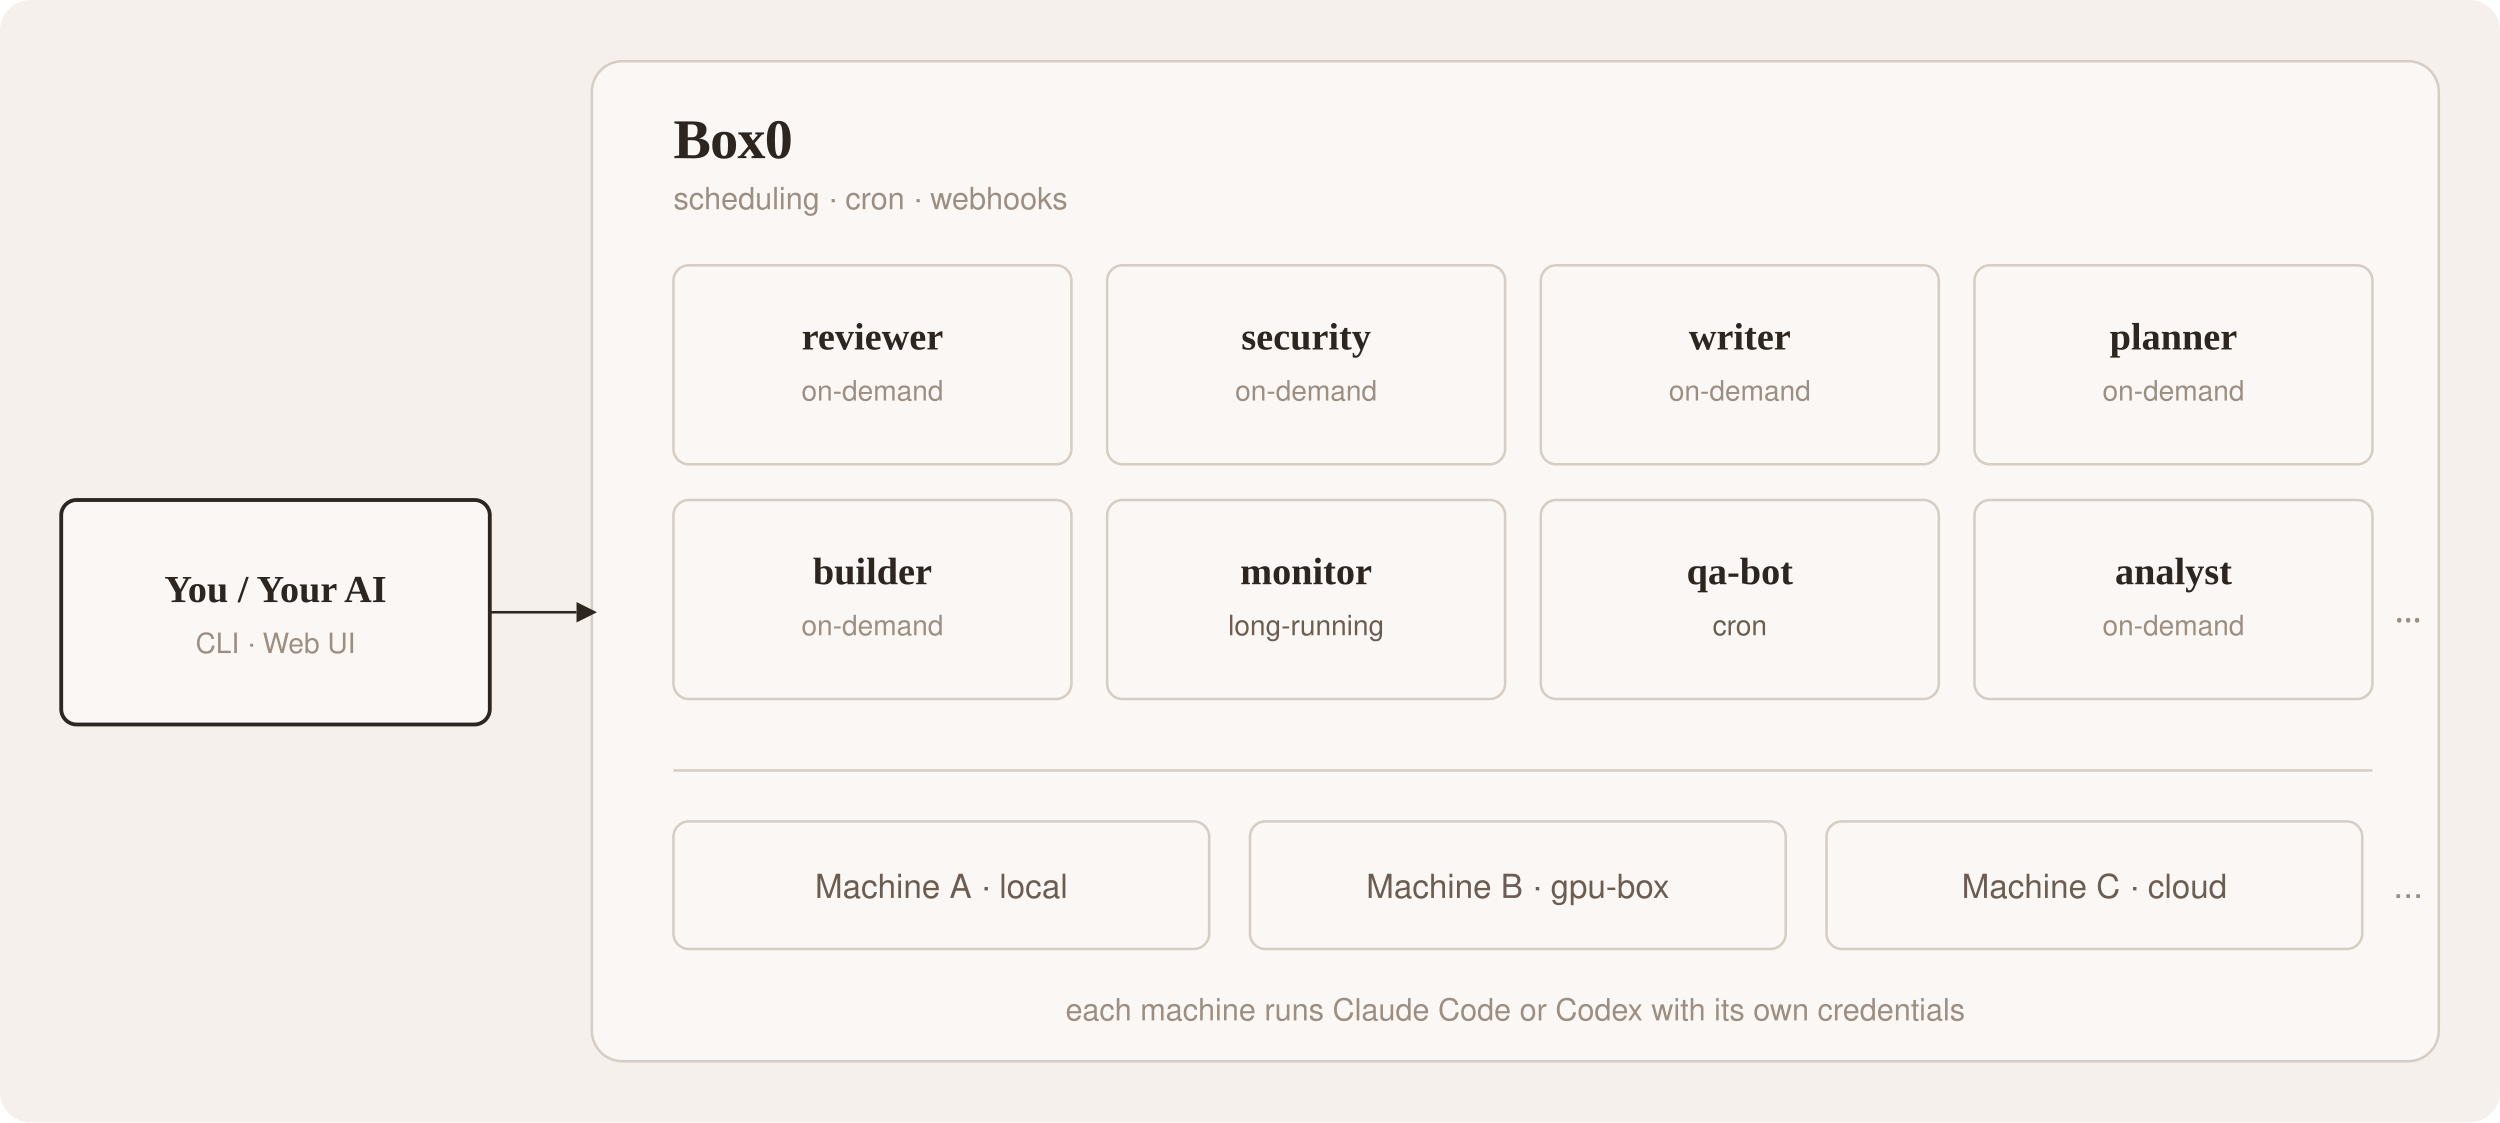
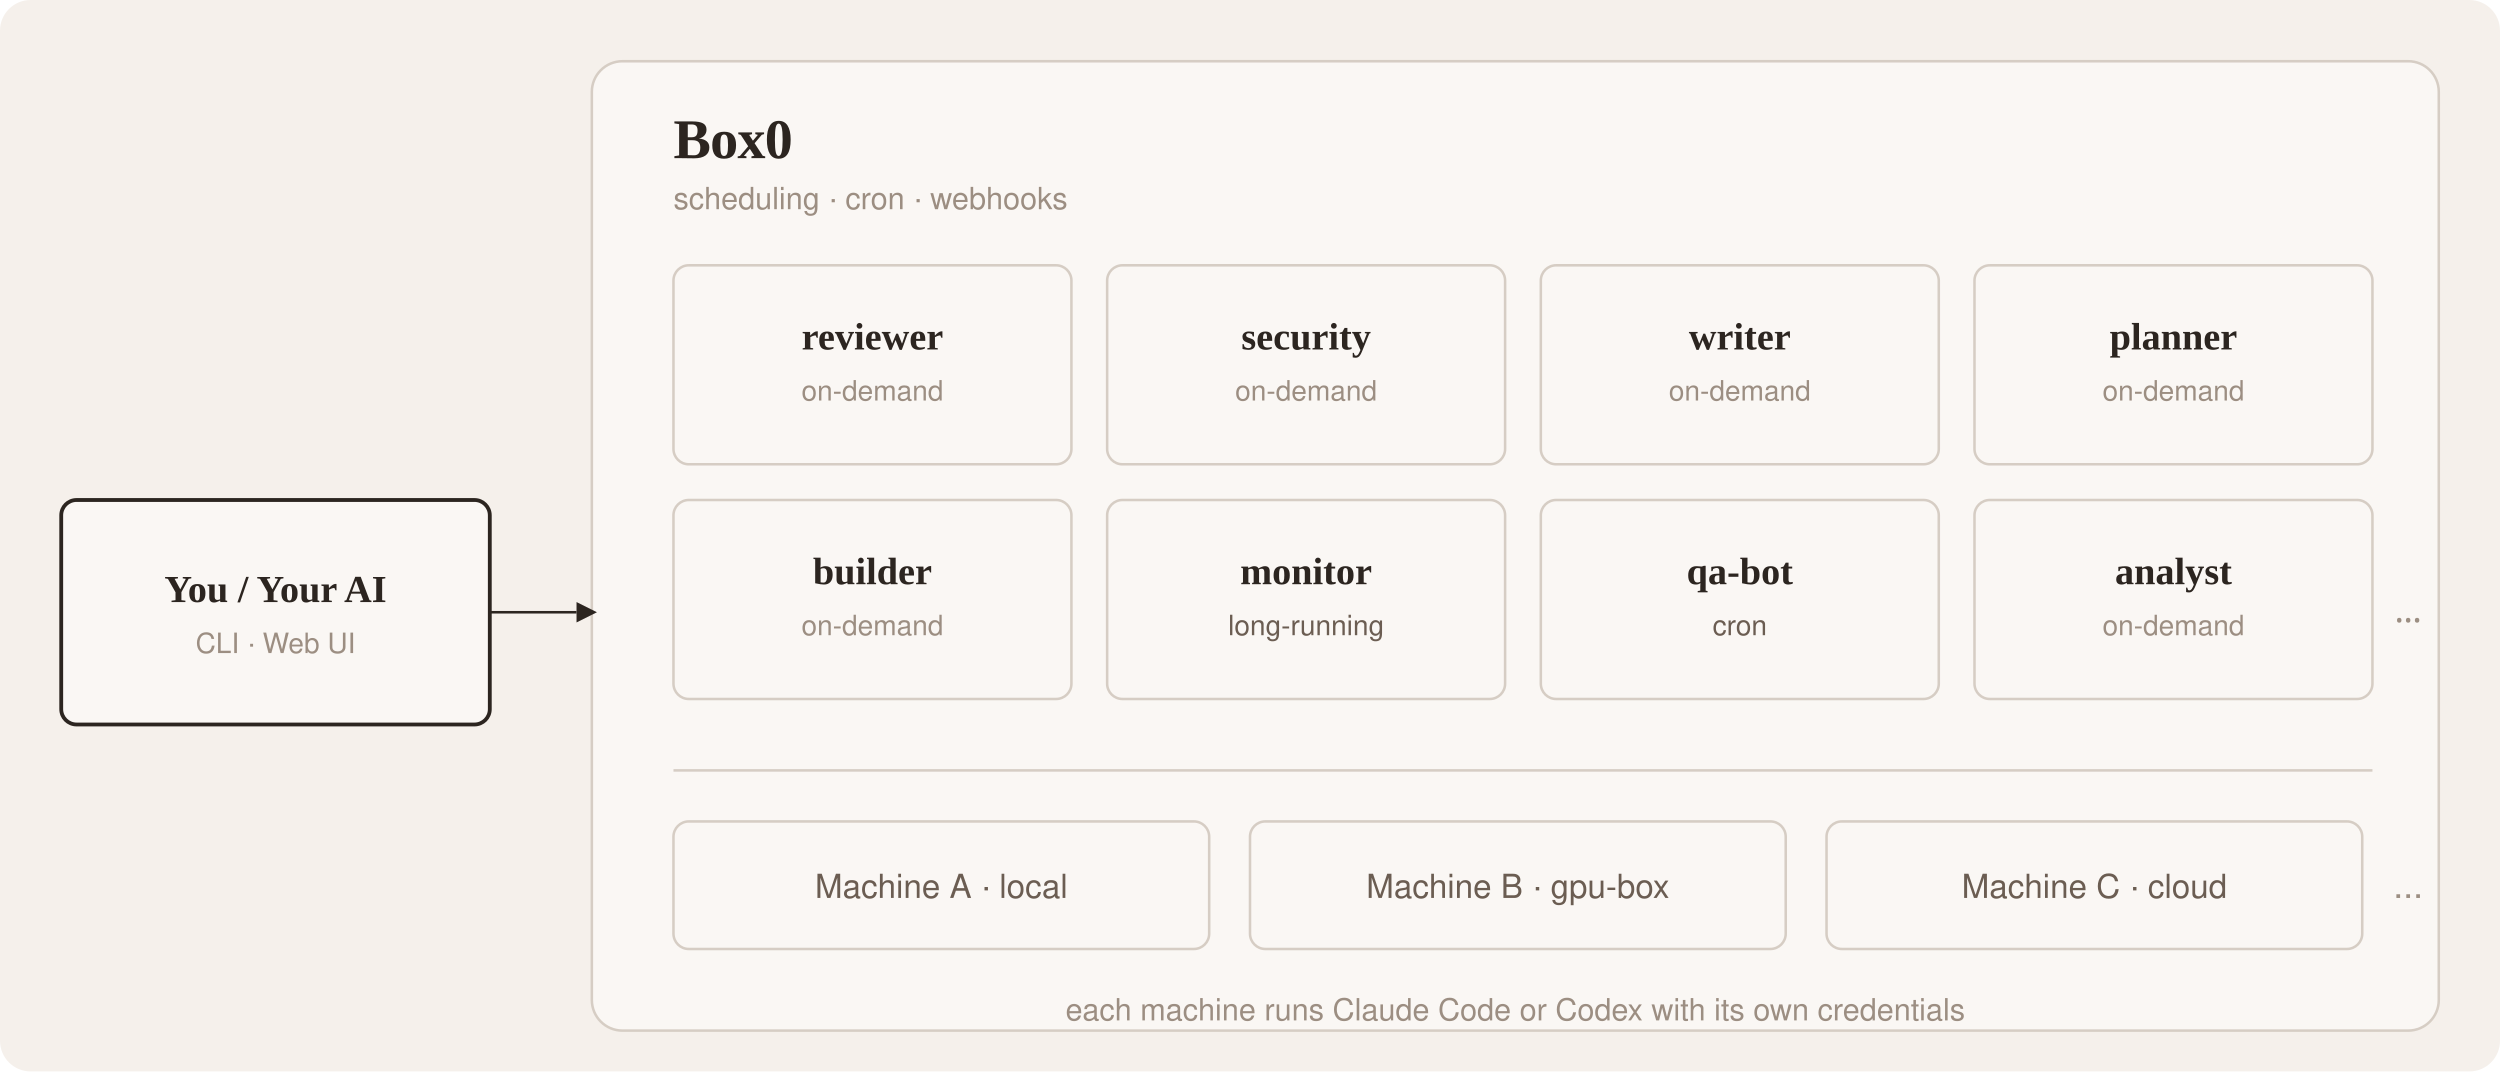
- <svg xmlns="http://www.w3.org/2000/svg" viewBox="0 0 980 440">
-   <rect width="980" height="440" fill="#f5f0eb" rx="12" />
-   <rect x="232" y="24" width="724" height="392" rx="12" fill="#faf7f4" stroke="#d6cdc4" stroke-width="1" />
+ <svg xmlns="http://www.w3.org/2000/svg" viewBox="0 0 980 420">
+   <rect width="980" height="420" fill="#f5f0eb" rx="12" />
+   <rect x="232" y="24" width="724" height="380" rx="12" fill="#faf7f4" stroke="#d6cdc4" stroke-width="1" />
  <text x="264" y="62" font-family="Georgia, 'Times New Roman', serif" font-size="22" font-weight="700" fill="#2c2520" letter-spacing="-0.3">Box0</text>
  <text x="264" y="82" font-family="'Helvetica Neue', Helvetica, Arial, sans-serif" font-size="12" fill="#9c8e82">scheduling · cron · webhooks</text>
  <rect x="264" y="104" width="156" height="78" rx="6" fill="#faf7f4" stroke="#d6cdc4" stroke-width="1" />
  <text x="342" y="137" font-family="Georgia, 'Times New Roman', serif" font-size="15" font-weight="700" fill="#2c2520" text-anchor="middle">reviewer</text>
  <text x="342" y="157" font-family="'Helvetica Neue', Helvetica, Arial, sans-serif" font-size="11" fill="#9c8e82" text-anchor="middle">on-demand</text>
  <rect x="434" y="104" width="156" height="78" rx="6" fill="#faf7f4" stroke="#d6cdc4" stroke-width="1" />
  <text x="512" y="137" font-family="Georgia, 'Times New Roman', serif" font-size="15" font-weight="700" fill="#2c2520" text-anchor="middle">security</text>
  <text x="512" y="157" font-family="'Helvetica Neue', Helvetica, Arial, sans-serif" font-size="11" fill="#9c8e82" text-anchor="middle">on-demand</text>
  <rect x="604" y="104" width="156" height="78" rx="6" fill="#faf7f4" stroke="#d6cdc4" stroke-width="1" />
  <text x="682" y="137" font-family="Georgia, 'Times New Roman', serif" font-size="15" font-weight="700" fill="#2c2520" text-anchor="middle">writer</text>
  <text x="682" y="157" font-family="'Helvetica Neue', Helvetica, Arial, sans-serif" font-size="11" fill="#9c8e82" text-anchor="middle">on-demand</text>
  <rect x="774" y="104" width="156" height="78" rx="6" fill="#faf7f4" stroke="#d6cdc4" stroke-width="1" />
  <text x="852" y="137" font-family="Georgia, 'Times New Roman', serif" font-size="15" font-weight="700" fill="#2c2520" text-anchor="middle">planner</text>
  <text x="852" y="157" font-family="'Helvetica Neue', Helvetica, Arial, sans-serif" font-size="11" fill="#9c8e82" text-anchor="middle">on-demand</text>
  <rect x="264" y="196" width="156" height="78" rx="6" fill="#faf7f4" stroke="#d6cdc4" stroke-width="1" />
  <text x="342" y="229" font-family="Georgia, 'Times New Roman', serif" font-size="15" font-weight="700" fill="#2c2520" text-anchor="middle">builder</text>
  <text x="342" y="249" font-family="'Helvetica Neue', Helvetica, Arial, sans-serif" font-size="11" fill="#9c8e82" text-anchor="middle">on-demand</text>
  <rect x="434" y="196" width="156" height="78" rx="6" fill="#faf7f4" stroke="#d6cdc4" stroke-width="1" />
  <text x="512" y="229" font-family="Georgia, 'Times New Roman', serif" font-size="15" font-weight="700" fill="#2c2520" text-anchor="middle">monitor</text>
  <text x="512" y="249" font-family="'Helvetica Neue', Helvetica, Arial, sans-serif" font-size="11" fill="#6b5d52" text-anchor="middle">long-running</text>
  <rect x="604" y="196" width="156" height="78" rx="6" fill="#faf7f4" stroke="#d6cdc4" stroke-width="1" />
  <text x="682" y="229" font-family="Georgia, 'Times New Roman', serif" font-size="15" font-weight="700" fill="#2c2520" text-anchor="middle">qa-bot</text>
  <text x="682" y="249" font-family="'Helvetica Neue', Helvetica, Arial, sans-serif" font-size="11" fill="#6b5d52" text-anchor="middle">cron</text>
  <rect x="774" y="196" width="156" height="78" rx="6" fill="#faf7f4" stroke="#d6cdc4" stroke-width="1" />
  <text x="852" y="229" font-family="Georgia, 'Times New Roman', serif" font-size="15" font-weight="700" fill="#2c2520" text-anchor="middle">analyst</text>
  <text x="852" y="249" font-family="'Helvetica Neue', Helvetica, Arial, sans-serif" font-size="11" fill="#9c8e82" text-anchor="middle">on-demand</text>
  <text x="944" y="244" font-family="Georgia, serif" font-size="14" fill="#9c8e82" text-anchor="middle">...</text>
  <line x1="264" y1="302" x2="930" y2="302" stroke="#d6cdc4" stroke-width="1" />
  <rect x="264" y="322" width="210" height="50" rx="6" fill="#faf7f4" stroke="#d6cdc4" stroke-width="1" />
  <text x="369" y="352" font-family="'Helvetica Neue', Helvetica, Arial, sans-serif" font-size="13" fill="#6b5d52" text-anchor="middle">Machine A · local</text>
  <rect x="490" y="322" width="210" height="50" rx="6" fill="#faf7f4" stroke="#d6cdc4" stroke-width="1" />
  <text x="595" y="352" font-family="'Helvetica Neue', Helvetica, Arial, sans-serif" font-size="13" fill="#6b5d52" text-anchor="middle">Machine B · gpu-box</text>
  <rect x="716" y="322" width="210" height="50" rx="6" fill="#faf7f4" stroke="#d6cdc4" stroke-width="1" />
  <text x="821" y="352" font-family="'Helvetica Neue', Helvetica, Arial, sans-serif" font-size="13" fill="#6b5d52" text-anchor="middle">Machine C · cloud</text>
  <text x="944" y="352" font-family="'Helvetica Neue', Helvetica, Arial, sans-serif" font-size="14" fill="#9c8e82" text-anchor="middle">...</text>
  <text x="594" y="400" font-family="'Helvetica Neue', Helvetica, Arial, sans-serif" font-size="12" fill="#9c8e82" text-anchor="middle">each machine runs Claude Code or Codex with its own credentials</text>
  <rect x="24" y="196" width="168" height="88" rx="6" fill="#faf7f4" stroke="#2c2520" stroke-width="1.5" />
  <text x="108" y="236" font-family="Georgia, 'Times New Roman', serif" font-size="15" font-weight="700" fill="#2c2520" text-anchor="middle">You / Your AI</text>
  <text x="108" y="256" font-family="'Helvetica Neue', Helvetica, Arial, sans-serif" font-size="11" fill="#9c8e82" text-anchor="middle">CLI · Web UI</text>
  <line x1="192" y1="240" x2="226" y2="240" stroke="#2c2520" stroke-width="1" />
  <polygon points="226,236 234,240 226,244" fill="#2c2520" />
</svg>
